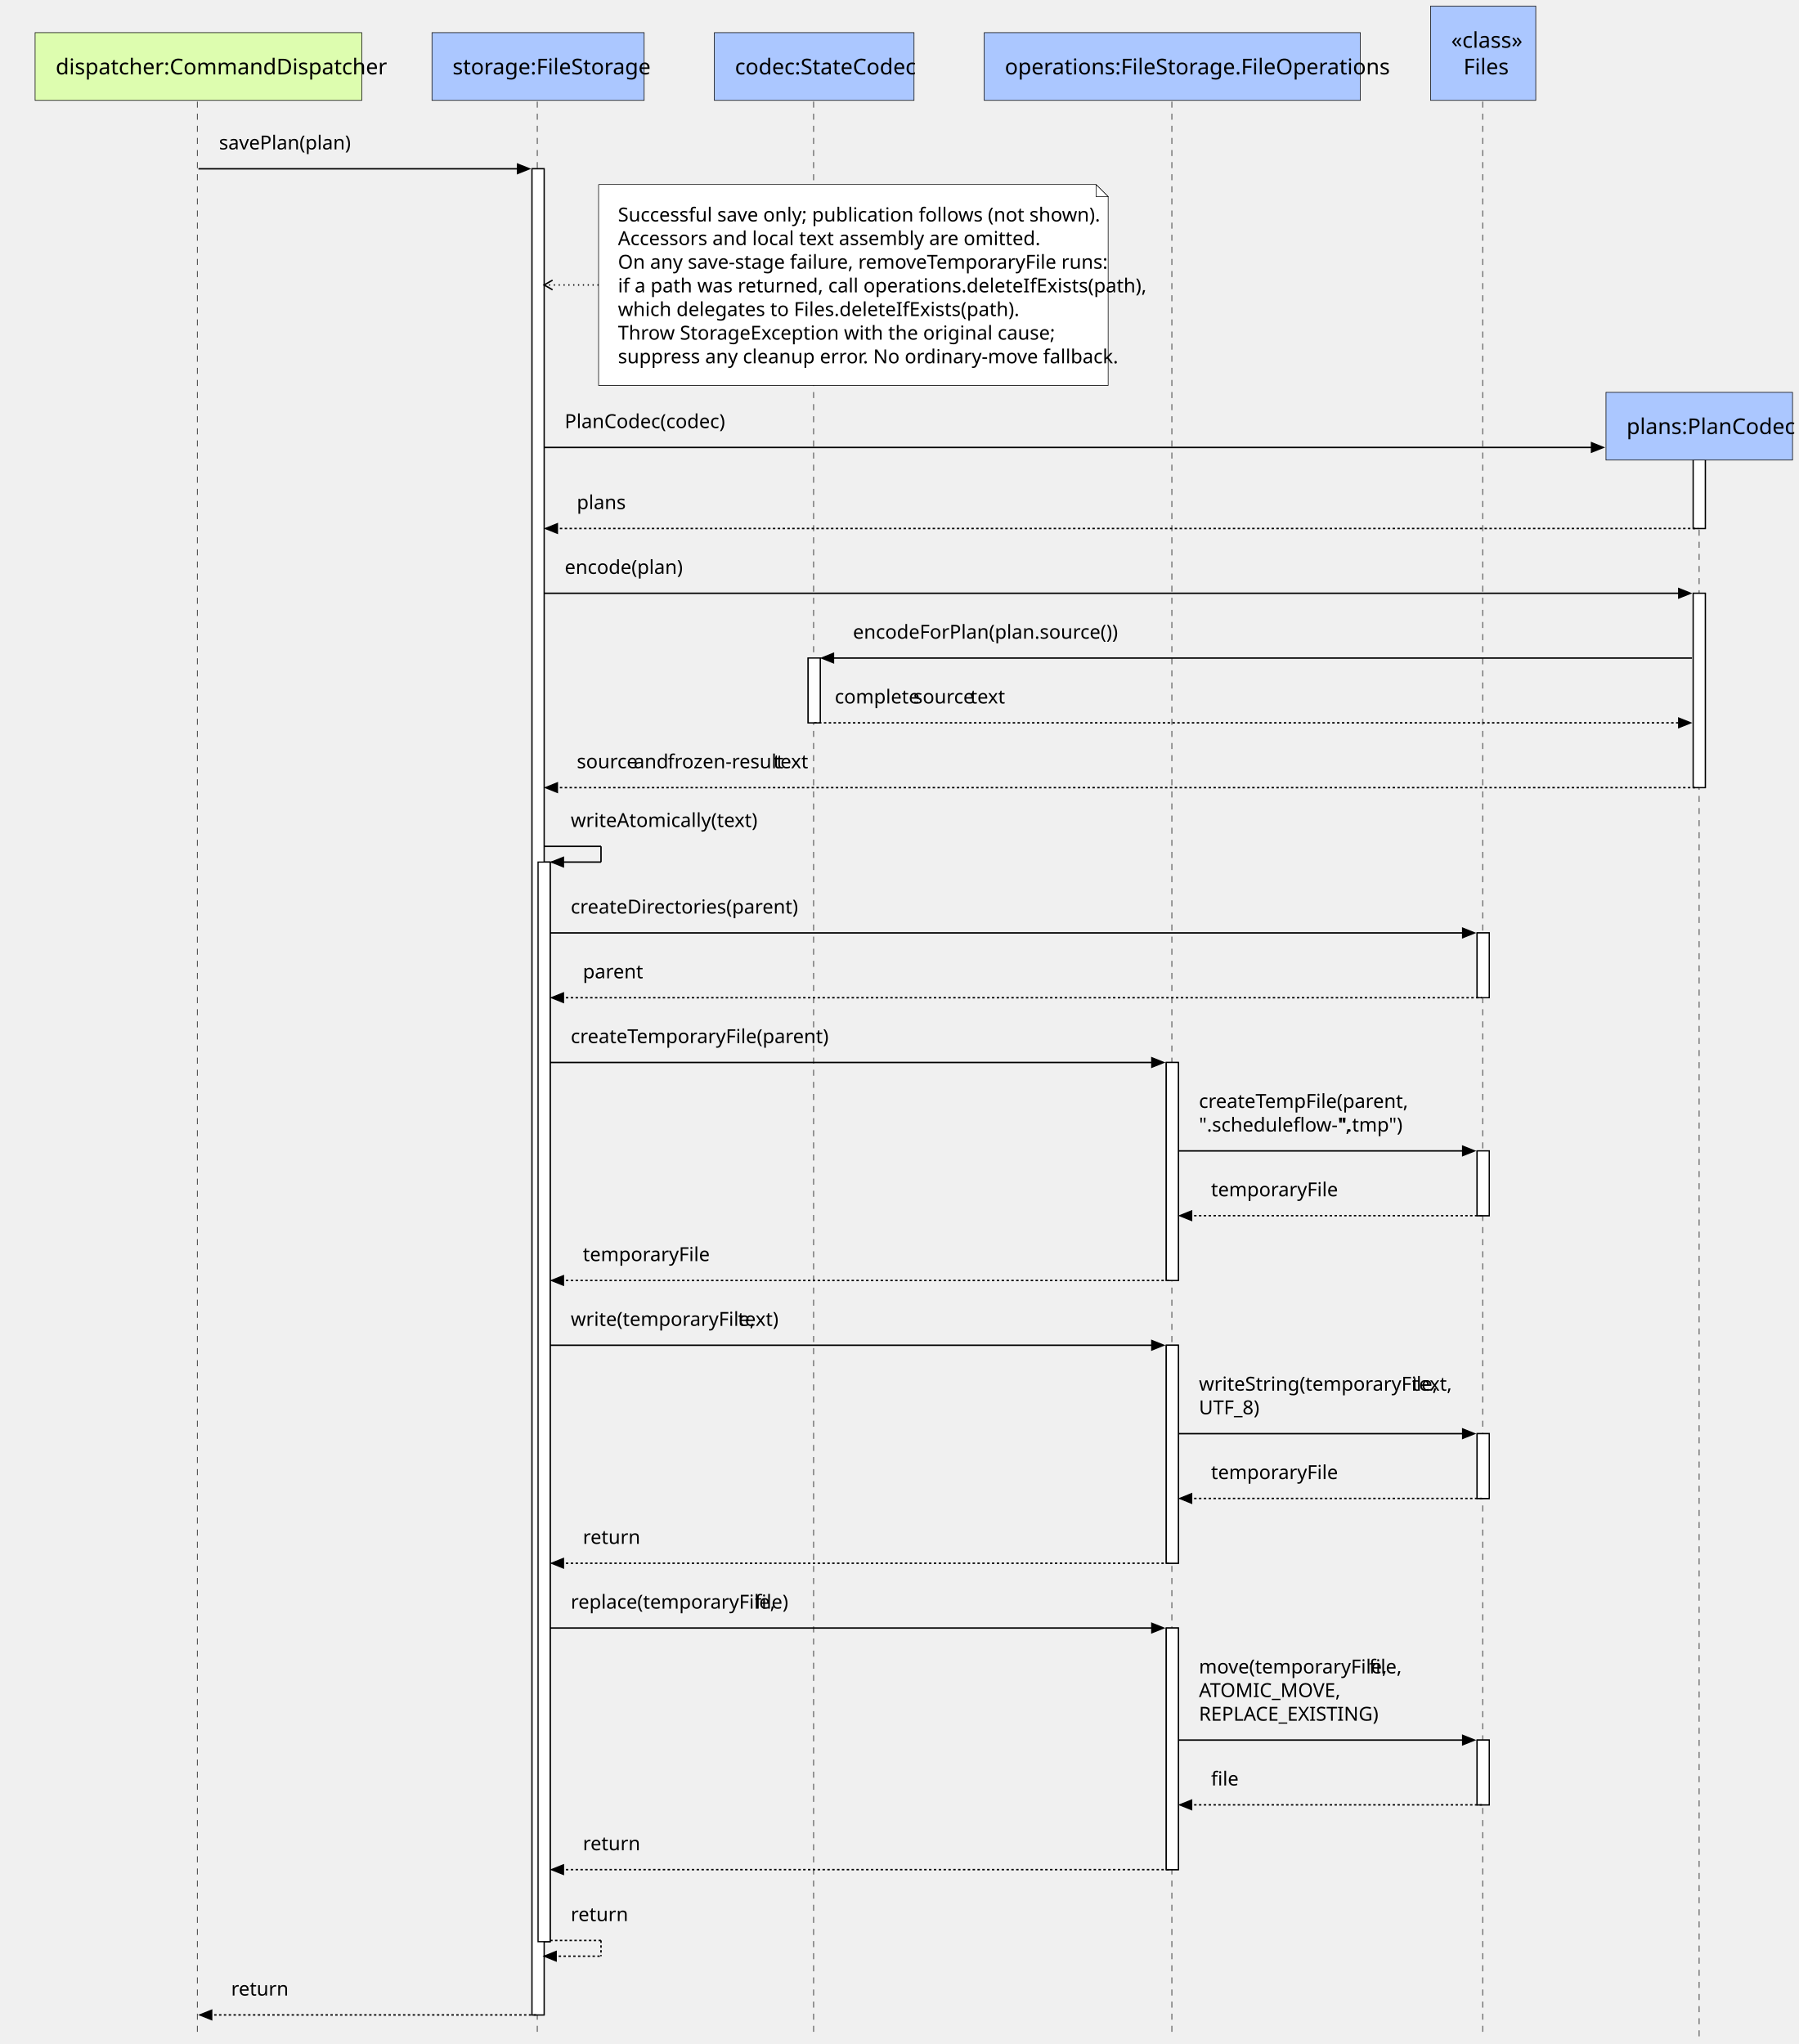
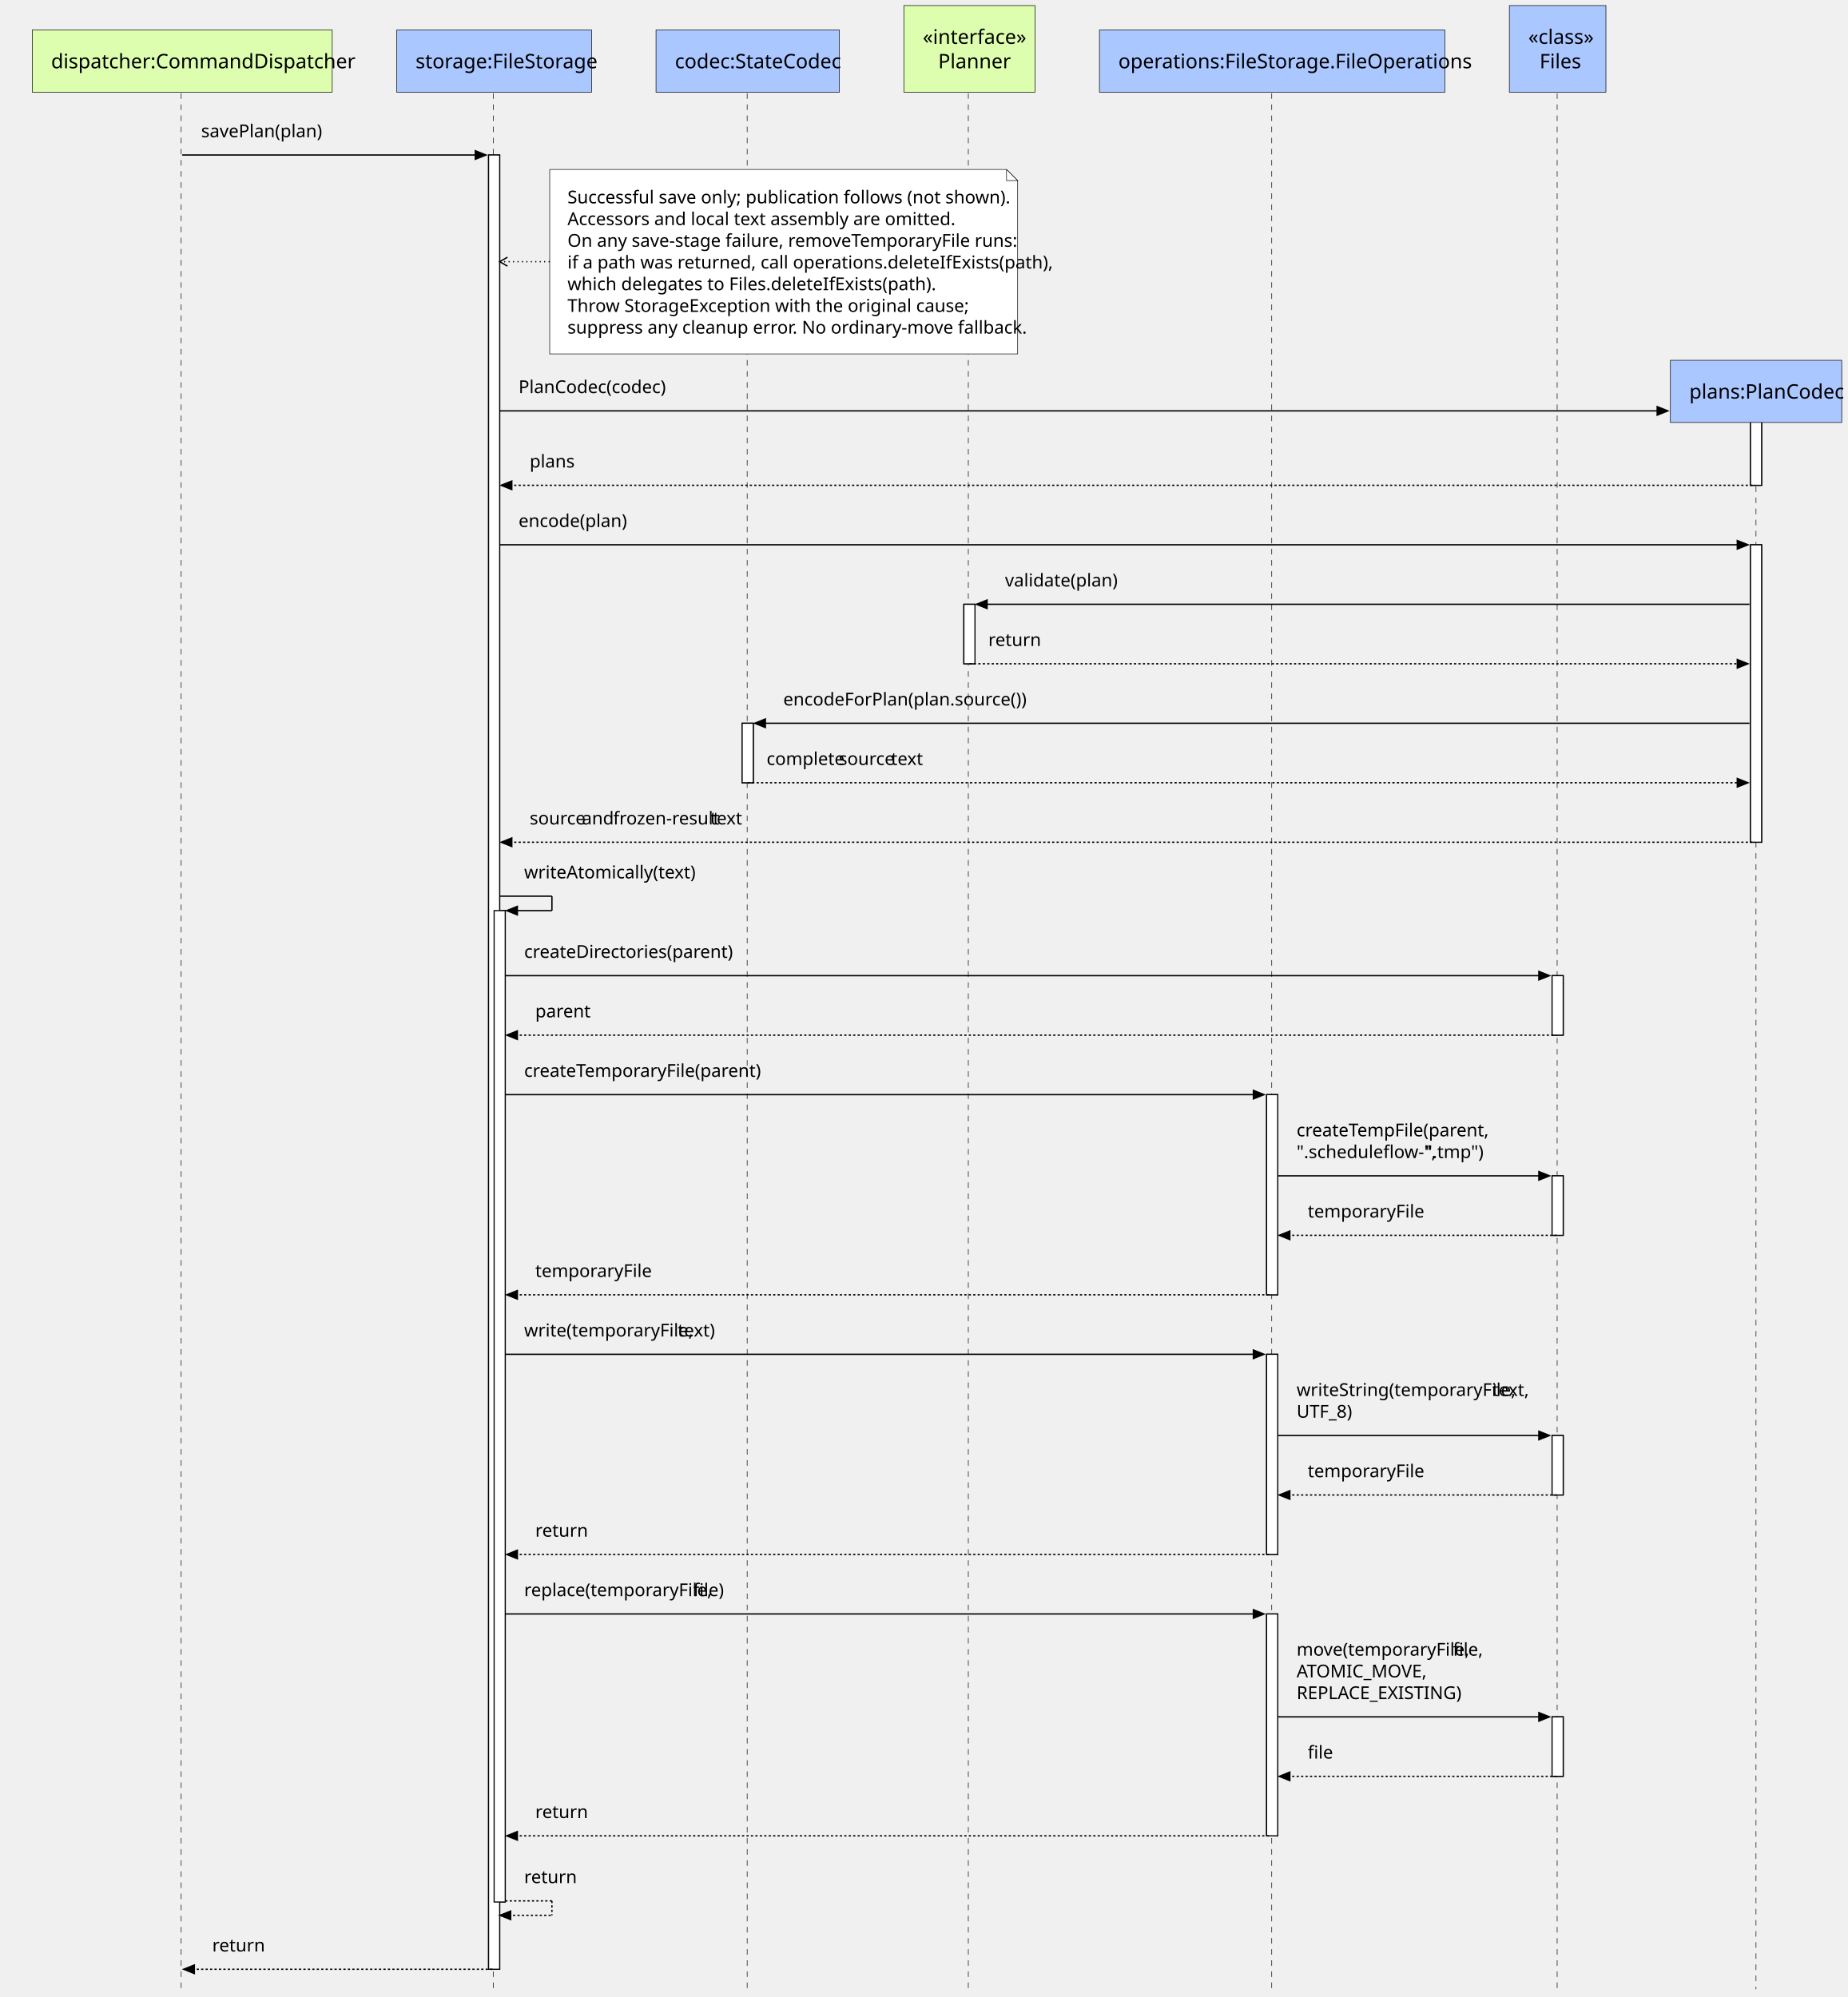
- <svg xmlns="http://www.w3.org/2000/svg" contentstyletype="text/css" data-diagram-type="SEQUENCE" height="1689px" preserveAspectRatio="none" style="width:1486px;height:1689px;background:#FFFFFF;" version="1.1" viewBox="0 0 1486 1689" width="1486px" zoomAndPan="magnify">
+ <svg xmlns="http://www.w3.org/2000/svg" contentstyletype="text/css" data-diagram-type="SEQUENCE" height="1797px" preserveAspectRatio="none" style="width:1662px;height:1797px;background:#FFFFFF;" version="1.1" viewBox="0 0 1662 1797" width="1662px" zoomAndPan="magnify">
  <defs />
  <g>
    <g>
-       <rect fill="#FFFFFF" height="1525.504" style="stroke:#000000;stroke-width:1;" width="10" x="439.545" y="139.477" />
-     </g>
-     <g>
-       <rect fill="#FFFFFF" height="892.094" style="stroke:#000000;stroke-width:1;" width="10" x="444.545" y="712.356" />
-     </g>
-     <g>
-       <rect fill="#FFFFFF" height="53.531" style="stroke:#000000;stroke-width:1;" width="10" x="667.683" y="543.762" />
-     </g>
-     <g>
-       <rect fill="#FFFFFF" height="180.125" style="stroke:#000000;stroke-width:1;" width="10" x="963.559" y="877.949" />
-     </g>
-     <g>
-       <rect fill="#FFFFFF" height="180.125" style="stroke:#000000;stroke-width:1;" width="10" x="963.559" y="1111.605" />
-     </g>
-     <g>
-       <rect fill="#FFFFFF" height="199.656" style="stroke:#000000;stroke-width:1;" width="10" x="963.559" y="1345.262" />
-     </g>
-     <g>
-       <rect fill="#FFFFFF" height="53.531" style="stroke:#000000;stroke-width:1;" width="10" x="1220.393" y="770.887" />
-     </g>
-     <g>
-       <rect fill="#FFFFFF" height="53.531" style="stroke:#000000;stroke-width:1;" width="10" x="1220.393" y="951.012" />
-     </g>
-     <g>
-       <rect fill="#FFFFFF" height="53.531" style="stroke:#000000;stroke-width:1;" width="10" x="1220.393" y="1184.668" />
-     </g>
-     <g>
-       <rect fill="#FFFFFF" height="53.531" style="stroke:#000000;stroke-width:1;" width="10" x="1220.393" y="1437.855" />
-     </g>
-     <g>
-       <rect fill="#FFFFFF" height="56.973" style="stroke:#000000;stroke-width:1;" width="10" x="1398.908" y="379.727" />
-     </g>
-     <g>
-       <rect fill="#FFFFFF" height="160.594" style="stroke:#000000;stroke-width:1;" width="10" x="1398.908" y="490.231" />
-     </g>
-     <g>
-       <rect fill="#000000" fill-opacity="0" height="1599.035" width="8" x="159.945" y="83.945" />
-       <line style="stroke:#000000;stroke-width:0.5;stroke-dasharray:5,5;" x1="163" x2="163" y1="83.945" y2="1682.98" />
-     </g>
-     <g>
-       <rect fill="#000000" fill-opacity="0" height="1599.035" width="8" x="440.545" y="83.945" />
-       <line style="stroke:#000000;stroke-width:0.5;stroke-dasharray:5,5;" x1="443.89" x2="443.89" y1="83.945" y2="1682.98" />
-     </g>
-     <g>
-       <rect fill="#000000" fill-opacity="0" height="1599.035" width="8" x="668.683" y="83.945" />
-       <line style="stroke:#000000;stroke-width:0.5;stroke-dasharray:5,5;" x1="672.2" x2="672.2" y1="83.945" y2="1682.98" />
-     </g>
-     <g>
-       <rect fill="#000000" fill-opacity="0" height="1599.035" width="8" x="964.559" y="83.945" />
-       <line style="stroke:#000000;stroke-width:0.5;stroke-dasharray:5,5;" x1="968.166" x2="968.166" y1="83.945" y2="1682.98" />
-     </g>
-     <g>
-       <rect fill="#000000" fill-opacity="0" height="1599.035" width="8" x="1221.393" y="83.945" />
-       <line style="stroke:#000000;stroke-width:0.5;stroke-dasharray:5,5;" x1="1224.951" x2="1224.951" y1="83.945" y2="1682.98" />
-     </g>
-     <g>
-       <rect fill="#000000" fill-opacity="0" height="1315.299" width="8" x="1399.908" y="367.682" />
-       <line style="stroke:#000000;stroke-width:0.5;stroke-dasharray:5,5;" x1="1403.835" x2="1403.835" y1="367.682" y2="1682.98" />
+       <rect fill="#FFFFFF" height="1632.566" style="stroke:#000000;stroke-width:1;" width="10" x="439.545" y="139.477" />
+     </g>
+     <g>
+       <rect fill="#FFFFFF" height="892.094" style="stroke:#000000;stroke-width:1;" width="10" x="444.545" y="819.418" />
+     </g>
+     <g>
+       <rect fill="#FFFFFF" height="53.531" style="stroke:#000000;stroke-width:1;" width="10" x="667.683" y="650.824" />
+     </g>
+     <g>
+       <rect fill="#FFFFFF" height="53.531" style="stroke:#000000;stroke-width:1;" width="10" x="867.151" y="543.762" />
+     </g>
+     <g>
+       <rect fill="#FFFFFF" height="180.125" style="stroke:#000000;stroke-width:1;" width="10" x="1139.529" y="985.012" />
+     </g>
+     <g>
+       <rect fill="#FFFFFF" height="180.125" style="stroke:#000000;stroke-width:1;" width="10" x="1139.529" y="1218.668" />
+     </g>
+     <g>
+       <rect fill="#FFFFFF" height="199.656" style="stroke:#000000;stroke-width:1;" width="10" x="1139.529" y="1452.324" />
+     </g>
+     <g>
+       <rect fill="#FFFFFF" height="53.531" style="stroke:#000000;stroke-width:1;" width="10" x="1396.364" y="877.949" />
+     </g>
+     <g>
+       <rect fill="#FFFFFF" height="53.531" style="stroke:#000000;stroke-width:1;" width="10" x="1396.364" y="1058.074" />
+     </g>
+     <g>
+       <rect fill="#FFFFFF" height="53.531" style="stroke:#000000;stroke-width:1;" width="10" x="1396.364" y="1291.73" />
+     </g>
+     <g>
+       <rect fill="#FFFFFF" height="53.531" style="stroke:#000000;stroke-width:1;" width="10" x="1396.364" y="1544.918" />
+     </g>
+     <g>
+       <rect fill="#FFFFFF" height="56.973" style="stroke:#000000;stroke-width:1;" width="10" x="1574.879" y="379.727" />
+     </g>
+     <g>
+       <rect fill="#FFFFFF" height="267.656" style="stroke:#000000;stroke-width:1;" width="10" x="1574.879" y="490.231" />
+     </g>
+     <g>
+       <rect fill="#000000" fill-opacity="0" height="1706.098" width="8" x="159.945" y="83.945" />
+       <line style="stroke:#000000;stroke-width:0.5;stroke-dasharray:5,5;" x1="163" x2="163" y1="83.945" y2="1790.043" />
+     </g>
+     <g>
+       <rect fill="#000000" fill-opacity="0" height="1706.098" width="8" x="440.545" y="83.945" />
+       <line style="stroke:#000000;stroke-width:0.5;stroke-dasharray:5,5;" x1="443.89" x2="443.89" y1="83.945" y2="1790.043" />
+     </g>
+     <g>
+       <rect fill="#000000" fill-opacity="0" height="1706.098" width="8" x="668.683" y="83.945" />
+       <line style="stroke:#000000;stroke-width:0.5;stroke-dasharray:5,5;" x1="672.2" x2="672.2" y1="83.945" y2="1790.043" />
+     </g>
+     <g>
+       <rect fill="#000000" fill-opacity="0" height="1706.098" width="8" x="868.151" y="83.945" />
+       <line style="stroke:#000000;stroke-width:0.5;stroke-dasharray:5,5;" x1="871.166" x2="871.166" y1="83.945" y2="1790.043" />
+     </g>
+     <g>
+       <rect fill="#000000" fill-opacity="0" height="1706.098" width="8" x="1140.529" y="83.945" />
+       <line style="stroke:#000000;stroke-width:0.5;stroke-dasharray:5,5;" x1="1144.137" x2="1144.137" y1="83.945" y2="1790.043" />
+     </g>
+     <g>
+       <rect fill="#000000" fill-opacity="0" height="1706.098" width="8" x="1397.364" y="83.945" />
+       <line style="stroke:#000000;stroke-width:0.5;stroke-dasharray:5,5;" x1="1400.922" x2="1400.922" y1="83.945" y2="1790.043" />
+     </g>
+     <g>
+       <rect fill="#000000" fill-opacity="0" height="1422.361" width="8" x="1575.879" y="367.682" />
+       <line style="stroke:#000000;stroke-width:0.5;stroke-dasharray:5,5;" x1="1579.806" x2="1579.806" y1="367.682" y2="1790.043" />
    </g>
    <g class="participant participant-head" data-participant="Dispatcher">
      <rect fill="#DDFDAF" height="55.973" style="stroke:#000000;stroke-width:0.5;" width="269.89" x="29" y="26.973" />
      <text fill="#000000" font-family="Calibri" font-size="18" lengthAdjust="spacing" textLength="235.89" x="46" y="61.445">dispatcher:CommandDispatcher</text>
    </g>
    <g class="participant participant-head" data-participant="Storage">
      <rect fill="#ABC7FF" height="55.973" style="stroke:#000000;stroke-width:0.5;" width="175.31" x="356.89" y="26.973" />
      <text fill="#000000" font-family="Calibri" font-size="18" lengthAdjust="spacing" textLength="141.31" x="373.89" y="61.445">storage:FileStorage</text>
    </g>
    <g class="participant participant-head" data-participant="Snapshots">
      <rect fill="#ABC7FF" height="55.973" style="stroke:#000000;stroke-width:0.5;" width="164.966" x="590.2" y="26.973" />
      <text fill="#000000" font-family="Calibri" font-size="18" lengthAdjust="spacing" textLength="130.966" x="607.2" y="61.445">codec:StateCodec</text>
    </g>
+     <g class="participant participant-head" data-participant="Planner">
+       <rect fill="#DDFDAF" height="77.945" style="stroke:#000000;stroke-width:0.5;" width="117.971" x="813.166" y="5" />
+       <text fill="#000000" font-family="Calibri" font-size="18" lengthAdjust="spacing" textLength="83.971" x="830.166" y="39.473">«interface»</text>
+       <text fill="#000000" font-family="Calibri" font-size="18" lengthAdjust="spacing" textLength="56.197" x="844.053" y="61.445">Planner</text>
+     </g>
    <g class="participant participant-head" data-participant="Operations">
-       <rect fill="#ABC7FF" height="55.973" style="stroke:#000000;stroke-width:0.5;" width="310.785" x="813.166" y="26.973" />
-       <text fill="#000000" font-family="Calibri" font-size="18" lengthAdjust="spacing" textLength="276.785" x="830.166" y="61.445">operations:FileStorage.FileOperations</text>
+       <rect fill="#ABC7FF" height="55.973" style="stroke:#000000;stroke-width:0.5;" width="310.785" x="989.137" y="26.973" />
+       <text fill="#000000" font-family="Calibri" font-size="18" lengthAdjust="spacing" textLength="276.785" x="1006.137" y="61.445">operations:FileStorage.FileOperations</text>
    </g>
    <g class="participant participant-head" data-participant="Files">
-       <rect fill="#ABC7FF" height="77.945" style="stroke:#000000;stroke-width:0.5;" width="86.884" x="1181.951" y="5" />
-       <text fill="#000000" font-family="Calibri" font-size="18" lengthAdjust="spacing" textLength="52.884" x="1198.951" y="39.473">«class»</text>
-       <text fill="#000000" font-family="Calibri" font-size="18" lengthAdjust="spacing" textLength="32.528" x="1209.129" y="61.445">Files</text>
-     </g>
-     <g>
-       <rect fill="#FFFFFF" height="1525.504" style="stroke:#000000;stroke-width:1;" width="10" x="439.545" y="139.477" />
-     </g>
-     <g>
-       <rect fill="#FFFFFF" height="892.094" style="stroke:#000000;stroke-width:1;" width="10" x="444.545" y="712.356" />
-     </g>
-     <g>
-       <rect fill="#FFFFFF" height="53.531" style="stroke:#000000;stroke-width:1;" width="10" x="667.683" y="543.762" />
-     </g>
-     <g>
-       <rect fill="#FFFFFF" height="180.125" style="stroke:#000000;stroke-width:1;" width="10" x="963.559" y="877.949" />
-     </g>
-     <g>
-       <rect fill="#FFFFFF" height="180.125" style="stroke:#000000;stroke-width:1;" width="10" x="963.559" y="1111.605" />
-     </g>
-     <g>
-       <rect fill="#FFFFFF" height="199.656" style="stroke:#000000;stroke-width:1;" width="10" x="963.559" y="1345.262" />
-     </g>
-     <g>
-       <rect fill="#FFFFFF" height="53.531" style="stroke:#000000;stroke-width:1;" width="10" x="1220.393" y="770.887" />
-     </g>
-     <g>
-       <rect fill="#FFFFFF" height="53.531" style="stroke:#000000;stroke-width:1;" width="10" x="1220.393" y="951.012" />
-     </g>
-     <g>
-       <rect fill="#FFFFFF" height="53.531" style="stroke:#000000;stroke-width:1;" width="10" x="1220.393" y="1184.668" />
-     </g>
-     <g>
-       <rect fill="#FFFFFF" height="53.531" style="stroke:#000000;stroke-width:1;" width="10" x="1220.393" y="1437.855" />
-     </g>
-     <g>
-       <rect fill="#FFFFFF" height="56.973" style="stroke:#000000;stroke-width:1;" width="10" x="1398.908" y="379.727" />
-     </g>
-     <g>
-       <rect fill="#FFFFFF" height="160.594" style="stroke:#000000;stroke-width:1;" width="10" x="1398.908" y="490.231" />
+       <rect fill="#ABC7FF" height="77.945" style="stroke:#000000;stroke-width:0.5;" width="86.884" x="1357.922" y="5" />
+       <text fill="#000000" font-family="Calibri" font-size="18" lengthAdjust="spacing" textLength="52.884" x="1374.922" y="39.473">«class»</text>
+       <text fill="#000000" font-family="Calibri" font-size="18" lengthAdjust="spacing" textLength="32.528" x="1385.1" y="61.445">Files</text>
+     </g>
+     <g>
+       <rect fill="#FFFFFF" height="1632.566" style="stroke:#000000;stroke-width:1;" width="10" x="439.545" y="139.477" />
+     </g>
+     <g>
+       <rect fill="#FFFFFF" height="892.094" style="stroke:#000000;stroke-width:1;" width="10" x="444.545" y="819.418" />
+     </g>
+     <g>
+       <rect fill="#FFFFFF" height="53.531" style="stroke:#000000;stroke-width:1;" width="10" x="667.683" y="650.824" />
+     </g>
+     <g>
+       <rect fill="#FFFFFF" height="53.531" style="stroke:#000000;stroke-width:1;" width="10" x="867.151" y="543.762" />
+     </g>
+     <g>
+       <rect fill="#FFFFFF" height="180.125" style="stroke:#000000;stroke-width:1;" width="10" x="1139.529" y="985.012" />
+     </g>
+     <g>
+       <rect fill="#FFFFFF" height="180.125" style="stroke:#000000;stroke-width:1;" width="10" x="1139.529" y="1218.668" />
+     </g>
+     <g>
+       <rect fill="#FFFFFF" height="199.656" style="stroke:#000000;stroke-width:1;" width="10" x="1139.529" y="1452.324" />
+     </g>
+     <g>
+       <rect fill="#FFFFFF" height="53.531" style="stroke:#000000;stroke-width:1;" width="10" x="1396.364" y="877.949" />
+     </g>
+     <g>
+       <rect fill="#FFFFFF" height="53.531" style="stroke:#000000;stroke-width:1;" width="10" x="1396.364" y="1058.074" />
+     </g>
+     <g>
+       <rect fill="#FFFFFF" height="53.531" style="stroke:#000000;stroke-width:1;" width="10" x="1396.364" y="1291.73" />
+     </g>
+     <g>
+       <rect fill="#FFFFFF" height="53.531" style="stroke:#000000;stroke-width:1;" width="10" x="1396.364" y="1544.918" />
+     </g>
+     <g>
+       <rect fill="#FFFFFF" height="56.973" style="stroke:#000000;stroke-width:1;" width="10" x="1574.879" y="379.727" />
+     </g>
+     <g>
+       <rect fill="#FFFFFF" height="267.656" style="stroke:#000000;stroke-width:1;" width="10" x="1574.879" y="490.231" />
    </g>
    <g class="message" data-participant-1="Dispatcher" data-participant-2="Storage">
      <polygon fill="#000000" points="427.545,135.477,437.545,139.477,427.545,143.477" style="stroke:#000000;stroke-width:1;" />
      <line style="stroke:#000000;stroke-width:1.2;" x1="163.945" x2="433.545" y1="139.477" y2="139.477" />
      <text fill="#000000" font-family="Calibri" font-size="16" lengthAdjust="spacing" textLength="94.969" x="180.945" y="123.477">savePlan(plan)</text>
    </g>
    <g class="uml-note" data-note-target="Storage" transform="translate(40.54489,0)">
      <path d="M454,152.477 L454,318.477 L875,318.477 L875,162.477 L865,152.477 L454,152.477" fill="#FFFFFF" style="stroke:#000000;stroke-width:0.5;" />
      <path d="M865,152.477 L865,162.477 L875,162.477 L865,152.477" fill="#FFFFFF" style="stroke:#000000;stroke-width:0.5;" />
      <text fill="#000000" font-family="Calibri" font-size="16" lengthAdjust="spacing" textLength="348.133" x="470" y="183.008">Successful save only; publication follows (not shown).</text>
      <text fill="#000000" font-family="Calibri" font-size="16" lengthAdjust="spacing" textLength="303" x="470" y="202.539">Accessors and local text assembly are omitted.</text>
      <text fill="#000000" font-family="Calibri" font-size="16" lengthAdjust="spacing" textLength="351.984" x="470" y="222.07">On any save-stage failure, removeTemporaryFile runs:</text>
      <text fill="#000000" font-family="Calibri" font-size="16" lengthAdjust="spacing" textLength="380.812" x="470" y="241.602">if a path was returned, call operations.deleteIfExists(path),</text>
      <text fill="#000000" font-family="Calibri" font-size="16" lengthAdjust="spacing" textLength="289.164" x="470" y="261.133">which delegates to Files.deleteIfExists(path).</text>
      <text fill="#000000" font-family="Calibri" font-size="16" lengthAdjust="spacing" textLength="313.945" x="470" y="280.664">Throw StorageException with the original cause;</text>
      <text fill="#000000" font-family="Calibri" font-size="16" lengthAdjust="spacing" textLength="360.094" x="470" y="300.195">suppress any cleanup error. No ordinary-move fallback.</text>
    </g>
    <g class="uml-note-link" data-note-target="Storage">
      <path d="M494.545,235.477 H449.545" stroke-dasharray="1,3" stroke="#000000" stroke-width="1.2" fill="none" />
      <path d="M456.545,231.477 L449.545,235.477 L456.545,239.477" stroke="#000000" stroke-width="1.2" fill="none" />
    </g>
    <g class="message" data-participant-1="Storage" data-participant-2="Plans">
-       <polygon fill="#000000" points="1314.835,365.727,1324.835,369.727,1314.835,373.727" style="stroke:#000000;stroke-width:1;" />
-       <line style="stroke:#000000;stroke-width:1.2;" x1="449.545" x2="1320.835" y1="369.727" y2="369.727" />
+       <polygon fill="#000000" points="1490.806,365.727,1500.806,369.727,1490.806,373.727" style="stroke:#000000;stroke-width:1;" />
+       <line style="stroke:#000000;stroke-width:1.2;" x1="449.545" x2="1496.806" y1="369.727" y2="369.727" />
      <text fill="#000000" font-family="Calibri" font-size="16" lengthAdjust="spacing" textLength="116.148" x="466.545" y="353.727">PlanCodec(codec)</text>
    </g>
-     <rect fill="#ABC7FF" height="55.973" style="stroke:#000000;stroke-width:0.5;" width="154.147" x="1326.835" y="324.195" />
-     <text fill="#000000" font-family="Calibri" font-size="18" lengthAdjust="spacing" textLength="120.147" x="1343.835" y="358.668">plans:PlanCodec</text>
+     <rect fill="#ABC7FF" height="55.973" style="stroke:#000000;stroke-width:0.5;" width="154.147" x="1502.806" y="324.195" />
+     <text fill="#000000" font-family="Calibri" font-size="18" lengthAdjust="spacing" textLength="120.147" x="1519.806" y="358.668">plans:PlanCodec</text>
    <g class="message" data-participant-1="Plans" data-participant-2="Storage">
      <polygon fill="#000000" points="460.545,432.699,450.545,436.699,460.545,440.699" style="stroke:#000000;stroke-width:1;" />
-       <line style="stroke:#000000;stroke-width:1.2;stroke-dasharray:2,2;" x1="454.545" x2="1402.908" y1="436.699" y2="436.699" />
+       <line style="stroke:#000000;stroke-width:1.2;stroke-dasharray:2,2;" x1="454.545" x2="1578.879" y1="436.699" y2="436.699" />
      <text fill="#000000" font-family="Calibri" font-size="16" lengthAdjust="spacing" textLength="34.406" x="476.545" y="420.699">plans</text>
    </g>
    <g class="message" data-participant-1="Storage" data-participant-2="Plans">
-       <polygon fill="#000000" points="1386.908,486.231,1396.908,490.231,1386.908,494.231" style="stroke:#000000;stroke-width:1;" />
-       <line style="stroke:#000000;stroke-width:1.2;" x1="449.545" x2="1392.908" y1="490.231" y2="490.231" />
+       <polygon fill="#000000" points="1562.879,486.231,1572.879,490.231,1562.879,494.231" style="stroke:#000000;stroke-width:1;" />
+       <line style="stroke:#000000;stroke-width:1.2;" x1="449.545" x2="1568.879" y1="490.231" y2="490.231" />
      <text fill="#000000" font-family="Calibri" font-size="16" lengthAdjust="spacing" textLength="85.789" x="466.545" y="474.231">encode(plan)</text>
    </g>
+     <g class="message" data-participant-1="Plans" data-participant-2="Planner">
+       <polygon fill="#000000" points="888.151,539.762,878.151,543.762,888.151,547.762" style="stroke:#000000;stroke-width:1;" />
+       <line style="stroke:#000000;stroke-width:1.2;" x1="882.151" x2="1573.879" y1="543.762" y2="543.762" />
+       <text fill="#000000" font-family="Calibri" font-size="16" lengthAdjust="spacing" textLength="89.477" x="904.151" y="527.762">validate(plan)</text>
+     </g>
+     <g class="message" data-participant-1="Planner" data-participant-2="Plans">
+       <polygon fill="#000000" points="1562.879,593.293,1572.879,597.293,1562.879,601.293" style="stroke:#000000;stroke-width:1;" />
+       <line style="stroke:#000000;stroke-width:1.2;stroke-dasharray:2,2;" x1="872.151" x2="1568.879" y1="597.293" y2="597.293" />
+       <text fill="#000000" font-family="Calibri" font-size="16" lengthAdjust="spacing" textLength="41.289" x="889.151" y="581.293">return</text>
+     </g>
    <g class="message" data-participant-1="Plans" data-participant-2="Snapshots">
-       <polygon fill="#000000" points="688.683,539.762,678.683,543.762,688.683,547.762" style="stroke:#000000;stroke-width:1;" />
-       <line style="stroke:#000000;stroke-width:1.2;" x1="682.683" x2="1397.908" y1="543.762" y2="543.762" />
-       <text fill="#000000" font-family="Calibri" font-size="16" lengthAdjust="spacing" textLength="192.312" x="704.683" y="527.762">encodeForPlan(plan.source())</text>
+       <polygon fill="#000000" points="688.683,646.824,678.683,650.824,688.683,654.824" style="stroke:#000000;stroke-width:1;" />
+       <line style="stroke:#000000;stroke-width:1.2;" x1="682.683" x2="1573.879" y1="650.824" y2="650.824" />
+       <text fill="#000000" font-family="Calibri" font-size="16" lengthAdjust="spacing" textLength="192.312" x="704.683" y="634.824">encodeForPlan(plan.source())</text>
    </g>
    <g class="message" data-participant-1="Snapshots" data-participant-2="Plans">
-       <polygon fill="#000000" points="1386.908,593.293,1396.908,597.293,1386.908,601.293" style="stroke:#000000;stroke-width:1;" />
-       <line style="stroke:#000000;stroke-width:1.2;stroke-dasharray:2,2;" x1="672.683" x2="1392.908" y1="597.293" y2="597.293" />
-       <text fill="#000000" font-family="Calibri" font-size="16" lengthAdjust="spacing" textLength="61.344" x="689.683" y="581.293">complete</text>
-       <text fill="#000000" font-family="Calibri" font-size="16" lengthAdjust="spacing" textLength="3.617" x="751.027" y="581.293"> </text>
-       <text fill="#000000" font-family="Calibri" font-size="16" lengthAdjust="spacing" textLength="43.406" x="754.644" y="581.293">source</text>
-       <text fill="#000000" font-family="Calibri" font-size="16" lengthAdjust="spacing" textLength="3.617" x="798.05" y="581.293"> </text>
-       <text fill="#000000" font-family="Calibri" font-size="16" lengthAdjust="spacing" textLength="25.609" x="801.668" y="581.293">text</text>
+       <polygon fill="#000000" points="1562.879,700.356,1572.879,704.356,1562.879,708.356" style="stroke:#000000;stroke-width:1;" />
+       <line style="stroke:#000000;stroke-width:1.2;stroke-dasharray:2,2;" x1="672.683" x2="1568.879" y1="704.356" y2="704.356" />
+       <text fill="#000000" font-family="Calibri" font-size="16" lengthAdjust="spacing" textLength="61.344" x="689.683" y="688.356">complete</text>
+       <text fill="#000000" font-family="Calibri" font-size="16" lengthAdjust="spacing" textLength="3.617" x="751.027" y="688.356"> </text>
+       <text fill="#000000" font-family="Calibri" font-size="16" lengthAdjust="spacing" textLength="43.406" x="754.644" y="688.356">source</text>
+       <text fill="#000000" font-family="Calibri" font-size="16" lengthAdjust="spacing" textLength="3.617" x="798.05" y="688.356"> </text>
+       <text fill="#000000" font-family="Calibri" font-size="16" lengthAdjust="spacing" textLength="25.609" x="801.668" y="688.356">text</text>
    </g>
    <g class="message" data-participant-1="Plans" data-participant-2="Storage">
-       <polygon fill="#000000" points="460.545,646.824,450.545,650.824,460.545,654.824" style="stroke:#000000;stroke-width:1;" />
-       <line style="stroke:#000000;stroke-width:1.2;stroke-dasharray:2,2;" x1="454.545" x2="1402.908" y1="650.824" y2="650.824" />
-       <text fill="#000000" font-family="Calibri" font-size="16" lengthAdjust="spacing" textLength="43.406" x="476.545" y="634.824">source</text>
-       <text fill="#000000" font-family="Calibri" font-size="16" lengthAdjust="spacing" textLength="3.617" x="519.951" y="634.824"> </text>
-       <text fill="#000000" font-family="Calibri" font-size="16" lengthAdjust="spacing" textLength="24.477" x="523.568" y="634.824">and</text>
-       <text fill="#000000" font-family="Calibri" font-size="16" lengthAdjust="spacing" textLength="3.617" x="548.045" y="634.824"> </text>
-       <text fill="#000000" font-family="Calibri" font-size="16" lengthAdjust="spacing" textLength="83.719" x="551.662" y="634.824">frozen-result</text>
-       <text fill="#000000" font-family="Calibri" font-size="16" lengthAdjust="spacing" textLength="3.617" x="635.381" y="634.824"> </text>
-       <text fill="#000000" font-family="Calibri" font-size="16" lengthAdjust="spacing" textLength="25.609" x="638.998" y="634.824">text</text>
+       <polygon fill="#000000" points="460.545,753.887,450.545,757.887,460.545,761.887" style="stroke:#000000;stroke-width:1;" />
+       <line style="stroke:#000000;stroke-width:1.2;stroke-dasharray:2,2;" x1="454.545" x2="1578.879" y1="757.887" y2="757.887" />
+       <text fill="#000000" font-family="Calibri" font-size="16" lengthAdjust="spacing" textLength="43.406" x="476.545" y="741.887">source</text>
+       <text fill="#000000" font-family="Calibri" font-size="16" lengthAdjust="spacing" textLength="3.617" x="519.951" y="741.887"> </text>
+       <text fill="#000000" font-family="Calibri" font-size="16" lengthAdjust="spacing" textLength="24.477" x="523.568" y="741.887">and</text>
+       <text fill="#000000" font-family="Calibri" font-size="16" lengthAdjust="spacing" textLength="3.617" x="548.045" y="741.887"> </text>
+       <text fill="#000000" font-family="Calibri" font-size="16" lengthAdjust="spacing" textLength="83.719" x="551.662" y="741.887">frozen-result</text>
+       <text fill="#000000" font-family="Calibri" font-size="16" lengthAdjust="spacing" textLength="3.617" x="635.381" y="741.887"> </text>
+       <text fill="#000000" font-family="Calibri" font-size="16" lengthAdjust="spacing" textLength="25.609" x="638.998" y="741.887">text</text>
    </g>
    <g class="message" data-participant-1="Storage" data-participant-2="Storage">
-       <line style="stroke:#000000;stroke-width:1.2;" x1="449.545" x2="496.545" y1="699.356" y2="699.356" />
-       <line style="stroke:#000000;stroke-width:1.2;" x1="496.545" x2="496.545" y1="699.356" y2="712.356" />
-       <line style="stroke:#000000;stroke-width:1.2;" x1="455.545" x2="496.545" y1="712.356" y2="712.356" />
-       <polygon fill="#000000" points="465.545,708.356,455.545,712.356,465.545,716.356" style="stroke:#000000;stroke-width:1;" />
-       <text fill="#000000" font-family="Calibri" font-size="16" lengthAdjust="spacing" textLength="137.844" x="471.545" y="683.356">writeAtomically(text)</text>
+       <line style="stroke:#000000;stroke-width:1.2;" x1="449.545" x2="496.545" y1="806.418" y2="806.418" />
+       <line style="stroke:#000000;stroke-width:1.2;" x1="496.545" x2="496.545" y1="806.418" y2="819.418" />
+       <line style="stroke:#000000;stroke-width:1.2;" x1="455.545" x2="496.545" y1="819.418" y2="819.418" />
+       <polygon fill="#000000" points="465.545,815.418,455.545,819.418,465.545,823.418" style="stroke:#000000;stroke-width:1;" />
+       <text fill="#000000" font-family="Calibri" font-size="16" lengthAdjust="spacing" textLength="137.844" x="471.545" y="790.418">writeAtomically(text)</text>
    </g>
    <g class="message" data-participant-1="Storage" data-participant-2="Files">
-       <polygon fill="#000000" points="1208.393,766.887,1218.393,770.887,1208.393,774.887" style="stroke:#000000;stroke-width:1;" />
-       <line style="stroke:#000000;stroke-width:1.2;" x1="454.545" x2="1214.393" y1="770.887" y2="770.887" />
-       <text fill="#000000" font-family="Calibri" font-size="16" lengthAdjust="spacing" textLength="165.453" x="471.545" y="754.887">createDirectories(parent)</text>
+       <polygon fill="#000000" points="1384.364,873.949,1394.364,877.949,1384.364,881.949" style="stroke:#000000;stroke-width:1;" />
+       <line style="stroke:#000000;stroke-width:1.2;" x1="454.545" x2="1390.364" y1="877.949" y2="877.949" />
+       <text fill="#000000" font-family="Calibri" font-size="16" lengthAdjust="spacing" textLength="165.453" x="471.545" y="861.949">createDirectories(parent)</text>
    </g>
    <g class="message" data-participant-1="Files" data-participant-2="Storage">
-       <polygon fill="#000000" points="465.545,820.418,455.545,824.418,465.545,828.418" style="stroke:#000000;stroke-width:1;" />
-       <line style="stroke:#000000;stroke-width:1.2;stroke-dasharray:2,2;" x1="459.545" x2="1224.393" y1="824.418" y2="824.418" />
-       <text fill="#000000" font-family="Calibri" font-size="16" lengthAdjust="spacing" textLength="43.375" x="481.545" y="808.418">parent</text>
+       <polygon fill="#000000" points="465.545,927.481,455.545,931.481,465.545,935.481" style="stroke:#000000;stroke-width:1;" />
+       <line style="stroke:#000000;stroke-width:1.2;stroke-dasharray:2,2;" x1="459.545" x2="1400.364" y1="931.481" y2="931.481" />
+       <text fill="#000000" font-family="Calibri" font-size="16" lengthAdjust="spacing" textLength="43.375" x="481.545" y="915.481">parent</text>
    </g>
    <g class="message" data-participant-1="Storage" data-participant-2="Operations">
-       <polygon fill="#000000" points="951.559,873.949,961.559,877.949,951.559,881.949" style="stroke:#000000;stroke-width:1;" />
-       <line style="stroke:#000000;stroke-width:1.2;" x1="454.545" x2="957.559" y1="877.949" y2="877.949" />
-       <text fill="#000000" font-family="Calibri" font-size="16" lengthAdjust="spacing" textLength="188.469" x="471.545" y="861.949">createTemporaryFile(parent)</text>
+       <polygon fill="#000000" points="1127.529,981.012,1137.529,985.012,1127.529,989.012" style="stroke:#000000;stroke-width:1;" />
+       <line style="stroke:#000000;stroke-width:1.2;" x1="454.545" x2="1133.529" y1="985.012" y2="985.012" />
+       <text fill="#000000" font-family="Calibri" font-size="16" lengthAdjust="spacing" textLength="188.469" x="471.545" y="969.012">createTemporaryFile(parent)</text>
    </g>
    <g class="message" data-participant-1="Operations" data-participant-2="Files">
-       <polygon fill="#000000" points="1208.393,947.012,1218.393,951.012,1208.393,955.012" style="stroke:#000000;stroke-width:1;" />
-       <line style="stroke:#000000;stroke-width:1.2;" x1="973.559" x2="1214.393" y1="951.012" y2="951.012" />
-       <text fill="#000000" font-family="Calibri" font-size="16" lengthAdjust="spacing" textLength="153.109" x="990.559" y="915.481">createTempFile(parent,</text>
-       <text fill="#000000" font-family="Calibri" font-size="16" lengthAdjust="spacing" textLength="112.023" x="990.559" y="935.012">".scheduleflow-",</text>
-       <text fill="#000000" font-family="Calibri" font-size="16" lengthAdjust="spacing" textLength="3.617" x="1102.582" y="935.012"> </text>
-       <text fill="#000000" font-family="Calibri" font-size="16" lengthAdjust="spacing" textLength="48.266" x="1106.199" y="935.012">".tmp")</text>
+       <polygon fill="#000000" points="1384.364,1054.074,1394.364,1058.074,1384.364,1062.074" style="stroke:#000000;stroke-width:1;" />
+       <line style="stroke:#000000;stroke-width:1.2;" x1="1149.529" x2="1390.364" y1="1058.074" y2="1058.074" />
+       <text fill="#000000" font-family="Calibri" font-size="16" lengthAdjust="spacing" textLength="153.109" x="1166.529" y="1022.543">createTempFile(parent,</text>
+       <text fill="#000000" font-family="Calibri" font-size="16" lengthAdjust="spacing" textLength="112.023" x="1166.529" y="1042.074">".scheduleflow-",</text>
+       <text fill="#000000" font-family="Calibri" font-size="16" lengthAdjust="spacing" textLength="3.617" x="1278.553" y="1042.074"> </text>
+       <text fill="#000000" font-family="Calibri" font-size="16" lengthAdjust="spacing" textLength="48.266" x="1282.17" y="1042.074">".tmp")</text>
    </g>
    <g class="message" data-participant-1="Files" data-participant-2="Operations">
-       <polygon fill="#000000" points="984.559,1000.543,974.559,1004.543,984.559,1008.543" style="stroke:#000000;stroke-width:1;" />
-       <line style="stroke:#000000;stroke-width:1.2;stroke-dasharray:2,2;" x1="978.559" x2="1224.393" y1="1004.543" y2="1004.543" />
-       <text fill="#000000" font-family="Calibri" font-size="16" lengthAdjust="spacing" textLength="91.664" x="1000.559" y="988.543">temporaryFile</text>
+       <polygon fill="#000000" points="1160.529,1107.605,1150.529,1111.605,1160.529,1115.605" style="stroke:#000000;stroke-width:1;" />
+       <line style="stroke:#000000;stroke-width:1.2;stroke-dasharray:2,2;" x1="1154.529" x2="1400.364" y1="1111.605" y2="1111.605" />
+       <text fill="#000000" font-family="Calibri" font-size="16" lengthAdjust="spacing" textLength="91.664" x="1176.529" y="1095.605">temporaryFile</text>
    </g>
    <g class="message" data-participant-1="Operations" data-participant-2="Storage">
-       <polygon fill="#000000" points="465.545,1054.074,455.545,1058.074,465.545,1062.074" style="stroke:#000000;stroke-width:1;" />
-       <line style="stroke:#000000;stroke-width:1.2;stroke-dasharray:2,2;" x1="459.545" x2="967.559" y1="1058.074" y2="1058.074" />
-       <text fill="#000000" font-family="Calibri" font-size="16" lengthAdjust="spacing" textLength="91.664" x="481.545" y="1042.074">temporaryFile</text>
+       <polygon fill="#000000" points="465.545,1161.137,455.545,1165.137,465.545,1169.137" style="stroke:#000000;stroke-width:1;" />
+       <line style="stroke:#000000;stroke-width:1.2;stroke-dasharray:2,2;" x1="459.545" x2="1143.529" y1="1165.137" y2="1165.137" />
+       <text fill="#000000" font-family="Calibri" font-size="16" lengthAdjust="spacing" textLength="91.664" x="481.545" y="1149.137">temporaryFile</text>
    </g>
    <g class="message" data-participant-1="Storage" data-participant-2="Operations">
-       <polygon fill="#000000" points="951.559,1107.605,961.559,1111.605,951.559,1115.605" style="stroke:#000000;stroke-width:1;" />
-       <line style="stroke:#000000;stroke-width:1.2;" x1="454.545" x2="957.559" y1="1111.605" y2="1111.605" />
-       <text fill="#000000" font-family="Calibri" font-size="16" lengthAdjust="spacing" textLength="134.516" x="471.545" y="1095.605">write(temporaryFile,</text>
-       <text fill="#000000" font-family="Calibri" font-size="16" lengthAdjust="spacing" textLength="3.617" x="606.061" y="1095.605"> </text>
-       <text fill="#000000" font-family="Calibri" font-size="16" lengthAdjust="spacing" textLength="30.461" x="609.678" y="1095.605">text)</text>
+       <polygon fill="#000000" points="1127.529,1214.668,1137.529,1218.668,1127.529,1222.668" style="stroke:#000000;stroke-width:1;" />
+       <line style="stroke:#000000;stroke-width:1.2;" x1="454.545" x2="1133.529" y1="1218.668" y2="1218.668" />
+       <text fill="#000000" font-family="Calibri" font-size="16" lengthAdjust="spacing" textLength="134.516" x="471.545" y="1202.668">write(temporaryFile,</text>
+       <text fill="#000000" font-family="Calibri" font-size="16" lengthAdjust="spacing" textLength="3.617" x="606.061" y="1202.668"> </text>
+       <text fill="#000000" font-family="Calibri" font-size="16" lengthAdjust="spacing" textLength="30.461" x="609.678" y="1202.668">text)</text>
    </g>
    <g class="message" data-participant-1="Operations" data-participant-2="Files">
-       <polygon fill="#000000" points="1208.393,1180.668,1218.393,1184.668,1208.393,1188.668" style="stroke:#000000;stroke-width:1;" />
-       <line style="stroke:#000000;stroke-width:1.2;" x1="973.559" x2="1214.393" y1="1184.668" y2="1184.668" />
-       <text fill="#000000" font-family="Calibri" font-size="16" lengthAdjust="spacing" textLength="172.414" x="990.559" y="1149.137">writeString(temporaryFile,</text>
-       <text fill="#000000" font-family="Calibri" font-size="16" lengthAdjust="spacing" textLength="3.617" x="1162.973" y="1149.137"> </text>
-       <text fill="#000000" font-family="Calibri" font-size="16" lengthAdjust="spacing" textLength="29.602" x="1166.59" y="1149.137">text,</text>
-       <text fill="#000000" font-family="Calibri" font-size="16" lengthAdjust="spacing" textLength="46.344" x="990.559" y="1168.668">UTF_8)</text>
+       <polygon fill="#000000" points="1384.364,1287.73,1394.364,1291.73,1384.364,1295.73" style="stroke:#000000;stroke-width:1;" />
+       <line style="stroke:#000000;stroke-width:1.2;" x1="1149.529" x2="1390.364" y1="1291.73" y2="1291.73" />
+       <text fill="#000000" font-family="Calibri" font-size="16" lengthAdjust="spacing" textLength="172.414" x="1166.529" y="1256.199">writeString(temporaryFile,</text>
+       <text fill="#000000" font-family="Calibri" font-size="16" lengthAdjust="spacing" textLength="3.617" x="1338.943" y="1256.199"> </text>
+       <text fill="#000000" font-family="Calibri" font-size="16" lengthAdjust="spacing" textLength="29.602" x="1342.561" y="1256.199">text,</text>
+       <text fill="#000000" font-family="Calibri" font-size="16" lengthAdjust="spacing" textLength="46.344" x="1166.529" y="1275.73">UTF_8)</text>
    </g>
    <g class="message" data-participant-1="Files" data-participant-2="Operations">
-       <polygon fill="#000000" points="984.559,1234.199,974.559,1238.199,984.559,1242.199" style="stroke:#000000;stroke-width:1;" />
-       <line style="stroke:#000000;stroke-width:1.2;stroke-dasharray:2,2;" x1="978.559" x2="1224.393" y1="1238.199" y2="1238.199" />
-       <text fill="#000000" font-family="Calibri" font-size="16" lengthAdjust="spacing" textLength="91.664" x="1000.559" y="1222.199">temporaryFile</text>
+       <polygon fill="#000000" points="1160.529,1341.262,1150.529,1345.262,1160.529,1349.262" style="stroke:#000000;stroke-width:1;" />
+       <line style="stroke:#000000;stroke-width:1.2;stroke-dasharray:2,2;" x1="1154.529" x2="1400.364" y1="1345.262" y2="1345.262" />
+       <text fill="#000000" font-family="Calibri" font-size="16" lengthAdjust="spacing" textLength="91.664" x="1176.529" y="1329.262">temporaryFile</text>
    </g>
    <g class="message" data-participant-1="Operations" data-participant-2="Storage">
-       <polygon fill="#000000" points="465.545,1287.73,455.545,1291.73,465.545,1295.73" style="stroke:#000000;stroke-width:1;" />
-       <line style="stroke:#000000;stroke-width:1.2;stroke-dasharray:2,2;" x1="459.545" x2="967.559" y1="1291.73" y2="1291.73" />
-       <text fill="#000000" font-family="Calibri" font-size="16" lengthAdjust="spacing" textLength="41.289" x="481.545" y="1275.73">return</text>
+       <polygon fill="#000000" points="465.545,1394.793,455.545,1398.793,465.545,1402.793" style="stroke:#000000;stroke-width:1;" />
+       <line style="stroke:#000000;stroke-width:1.2;stroke-dasharray:2,2;" x1="459.545" x2="1143.529" y1="1398.793" y2="1398.793" />
+       <text fill="#000000" font-family="Calibri" font-size="16" lengthAdjust="spacing" textLength="41.289" x="481.545" y="1382.793">return</text>
    </g>
    <g class="message" data-participant-1="Storage" data-participant-2="Operations">
-       <polygon fill="#000000" points="951.559,1341.262,961.559,1345.262,951.559,1349.262" style="stroke:#000000;stroke-width:1;" />
-       <line style="stroke:#000000;stroke-width:1.2;" x1="454.545" x2="957.559" y1="1345.262" y2="1345.262" />
-       <text fill="#000000" font-family="Calibri" font-size="16" lengthAdjust="spacing" textLength="148.516" x="471.545" y="1329.262">replace(temporaryFile,</text>
-       <text fill="#000000" font-family="Calibri" font-size="16" lengthAdjust="spacing" textLength="3.617" x="620.061" y="1329.262"> </text>
-       <text fill="#000000" font-family="Calibri" font-size="16" lengthAdjust="spacing" textLength="25.039" x="623.678" y="1329.262">file)</text>
+       <polygon fill="#000000" points="1127.529,1448.324,1137.529,1452.324,1127.529,1456.324" style="stroke:#000000;stroke-width:1;" />
+       <line style="stroke:#000000;stroke-width:1.2;" x1="454.545" x2="1133.529" y1="1452.324" y2="1452.324" />
+       <text fill="#000000" font-family="Calibri" font-size="16" lengthAdjust="spacing" textLength="148.516" x="471.545" y="1436.324">replace(temporaryFile,</text>
+       <text fill="#000000" font-family="Calibri" font-size="16" lengthAdjust="spacing" textLength="3.617" x="620.061" y="1436.324"> </text>
+       <text fill="#000000" font-family="Calibri" font-size="16" lengthAdjust="spacing" textLength="25.039" x="623.678" y="1436.324">file)</text>
    </g>
    <g class="message" data-participant-1="Operations" data-participant-2="Files">
-       <polygon fill="#000000" points="1208.393,1433.855,1218.393,1437.855,1208.393,1441.855" style="stroke:#000000;stroke-width:1;" />
-       <line style="stroke:#000000;stroke-width:1.2;" x1="973.559" x2="1214.393" y1="1437.855" y2="1437.855" />
-       <text fill="#000000" font-family="Calibri" font-size="16" lengthAdjust="spacing" textLength="136.914" x="990.559" y="1382.793">move(temporaryFile,</text>
-       <text fill="#000000" font-family="Calibri" font-size="16" lengthAdjust="spacing" textLength="3.617" x="1127.473" y="1382.793"> </text>
-       <text fill="#000000" font-family="Calibri" font-size="16" lengthAdjust="spacing" textLength="24.18" x="1131.09" y="1382.793">file,</text>
-       <text fill="#000000" font-family="Calibri" font-size="16" lengthAdjust="spacing" textLength="107.016" x="990.559" y="1402.324">ATOMIC_MOVE,</text>
-       <text fill="#000000" font-family="Calibri" font-size="16" lengthAdjust="spacing" textLength="129.664" x="990.559" y="1421.855">REPLACE_EXISTING)</text>
+       <polygon fill="#000000" points="1384.364,1540.918,1394.364,1544.918,1384.364,1548.918" style="stroke:#000000;stroke-width:1;" />
+       <line style="stroke:#000000;stroke-width:1.2;" x1="1149.529" x2="1390.364" y1="1544.918" y2="1544.918" />
+       <text fill="#000000" font-family="Calibri" font-size="16" lengthAdjust="spacing" textLength="136.914" x="1166.529" y="1489.855">move(temporaryFile,</text>
+       <text fill="#000000" font-family="Calibri" font-size="16" lengthAdjust="spacing" textLength="3.617" x="1303.443" y="1489.855"> </text>
+       <text fill="#000000" font-family="Calibri" font-size="16" lengthAdjust="spacing" textLength="24.18" x="1307.061" y="1489.855">file,</text>
+       <text fill="#000000" font-family="Calibri" font-size="16" lengthAdjust="spacing" textLength="107.016" x="1166.529" y="1509.387">ATOMIC_MOVE,</text>
+       <text fill="#000000" font-family="Calibri" font-size="16" lengthAdjust="spacing" textLength="129.664" x="1166.529" y="1528.918">REPLACE_EXISTING)</text>
    </g>
    <g class="message" data-participant-1="Files" data-participant-2="Operations">
-       <polygon fill="#000000" points="984.559,1487.387,974.559,1491.387,984.559,1495.387" style="stroke:#000000;stroke-width:1;" />
-       <line style="stroke:#000000;stroke-width:1.2;stroke-dasharray:2,2;" x1="978.559" x2="1224.393" y1="1491.387" y2="1491.387" />
-       <text fill="#000000" font-family="Calibri" font-size="16" lengthAdjust="spacing" textLength="20.188" x="1000.559" y="1475.387">file</text>
+       <polygon fill="#000000" points="1160.529,1594.449,1150.529,1598.449,1160.529,1602.449" style="stroke:#000000;stroke-width:1;" />
+       <line style="stroke:#000000;stroke-width:1.2;stroke-dasharray:2,2;" x1="1154.529" x2="1400.364" y1="1598.449" y2="1598.449" />
+       <text fill="#000000" font-family="Calibri" font-size="16" lengthAdjust="spacing" textLength="20.188" x="1176.529" y="1582.449">file</text>
    </g>
    <g class="message" data-participant-1="Operations" data-participant-2="Storage">
-       <polygon fill="#000000" points="465.545,1540.918,455.545,1544.918,465.545,1548.918" style="stroke:#000000;stroke-width:1;" />
-       <line style="stroke:#000000;stroke-width:1.2;stroke-dasharray:2,2;" x1="459.545" x2="967.559" y1="1544.918" y2="1544.918" />
-       <text fill="#000000" font-family="Calibri" font-size="16" lengthAdjust="spacing" textLength="41.289" x="481.545" y="1528.918">return</text>
+       <polygon fill="#000000" points="465.545,1647.98,455.545,1651.98,465.545,1655.98" style="stroke:#000000;stroke-width:1;" />
+       <line style="stroke:#000000;stroke-width:1.2;stroke-dasharray:2,2;" x1="459.545" x2="1143.529" y1="1651.98" y2="1651.98" />
+       <text fill="#000000" font-family="Calibri" font-size="16" lengthAdjust="spacing" textLength="41.289" x="481.545" y="1635.98">return</text>
    </g>
    <g class="message" data-participant-1="Storage" data-participant-2="Storage">
-       <line style="stroke:#000000;stroke-width:1.2;stroke-dasharray:2,2;" x1="454.545" x2="496.545" y1="1603.449" y2="1603.449" />
-       <line style="stroke:#000000;stroke-width:1.2;stroke-dasharray:2,2;" x1="496.545" x2="496.545" y1="1603.449" y2="1616.449" />
-       <line style="stroke:#000000;stroke-width:1.2;stroke-dasharray:2,2;" x1="449.545" x2="496.545" y1="1616.449" y2="1616.449" />
-       <polygon fill="#000000" points="459.545,1612.449,449.545,1616.449,459.545,1620.449" style="stroke:#000000;stroke-width:1;" />
-       <text fill="#000000" font-family="Calibri" font-size="16" lengthAdjust="spacing" textLength="41.289" x="471.545" y="1587.449">return</text>
+       <line style="stroke:#000000;stroke-width:1.2;stroke-dasharray:2,2;" x1="454.545" x2="496.545" y1="1710.512" y2="1710.512" />
+       <line style="stroke:#000000;stroke-width:1.2;stroke-dasharray:2,2;" x1="496.545" x2="496.545" y1="1710.512" y2="1723.512" />
+       <line style="stroke:#000000;stroke-width:1.2;stroke-dasharray:2,2;" x1="449.545" x2="496.545" y1="1723.512" y2="1723.512" />
+       <polygon fill="#000000" points="459.545,1719.512,449.545,1723.512,459.545,1727.512" style="stroke:#000000;stroke-width:1;" />
+       <text fill="#000000" font-family="Calibri" font-size="16" lengthAdjust="spacing" textLength="41.289" x="471.545" y="1694.512">return</text>
    </g>
    <g class="message" data-participant-1="Storage" data-participant-2="Dispatcher">
-       <polygon fill="#000000" points="174.945,1660.98,164.945,1664.98,174.945,1668.98" style="stroke:#000000;stroke-width:1;" />
-       <line style="stroke:#000000;stroke-width:1.2;stroke-dasharray:2,2;" x1="168.945" x2="443.545" y1="1664.98" y2="1664.98" />
-       <text fill="#000000" font-family="Calibri" font-size="16" lengthAdjust="spacing" textLength="41.289" x="190.945" y="1648.98">return</text>
+       <polygon fill="#000000" points="174.945,1768.043,164.945,1772.043,174.945,1776.043" style="stroke:#000000;stroke-width:1;" />
+       <line style="stroke:#000000;stroke-width:1.2;stroke-dasharray:2,2;" x1="168.945" x2="443.545" y1="1772.043" y2="1772.043" />
+       <text fill="#000000" font-family="Calibri" font-size="16" lengthAdjust="spacing" textLength="41.289" x="190.945" y="1756.043">return</text>
    </g>
  </g>
</svg>
